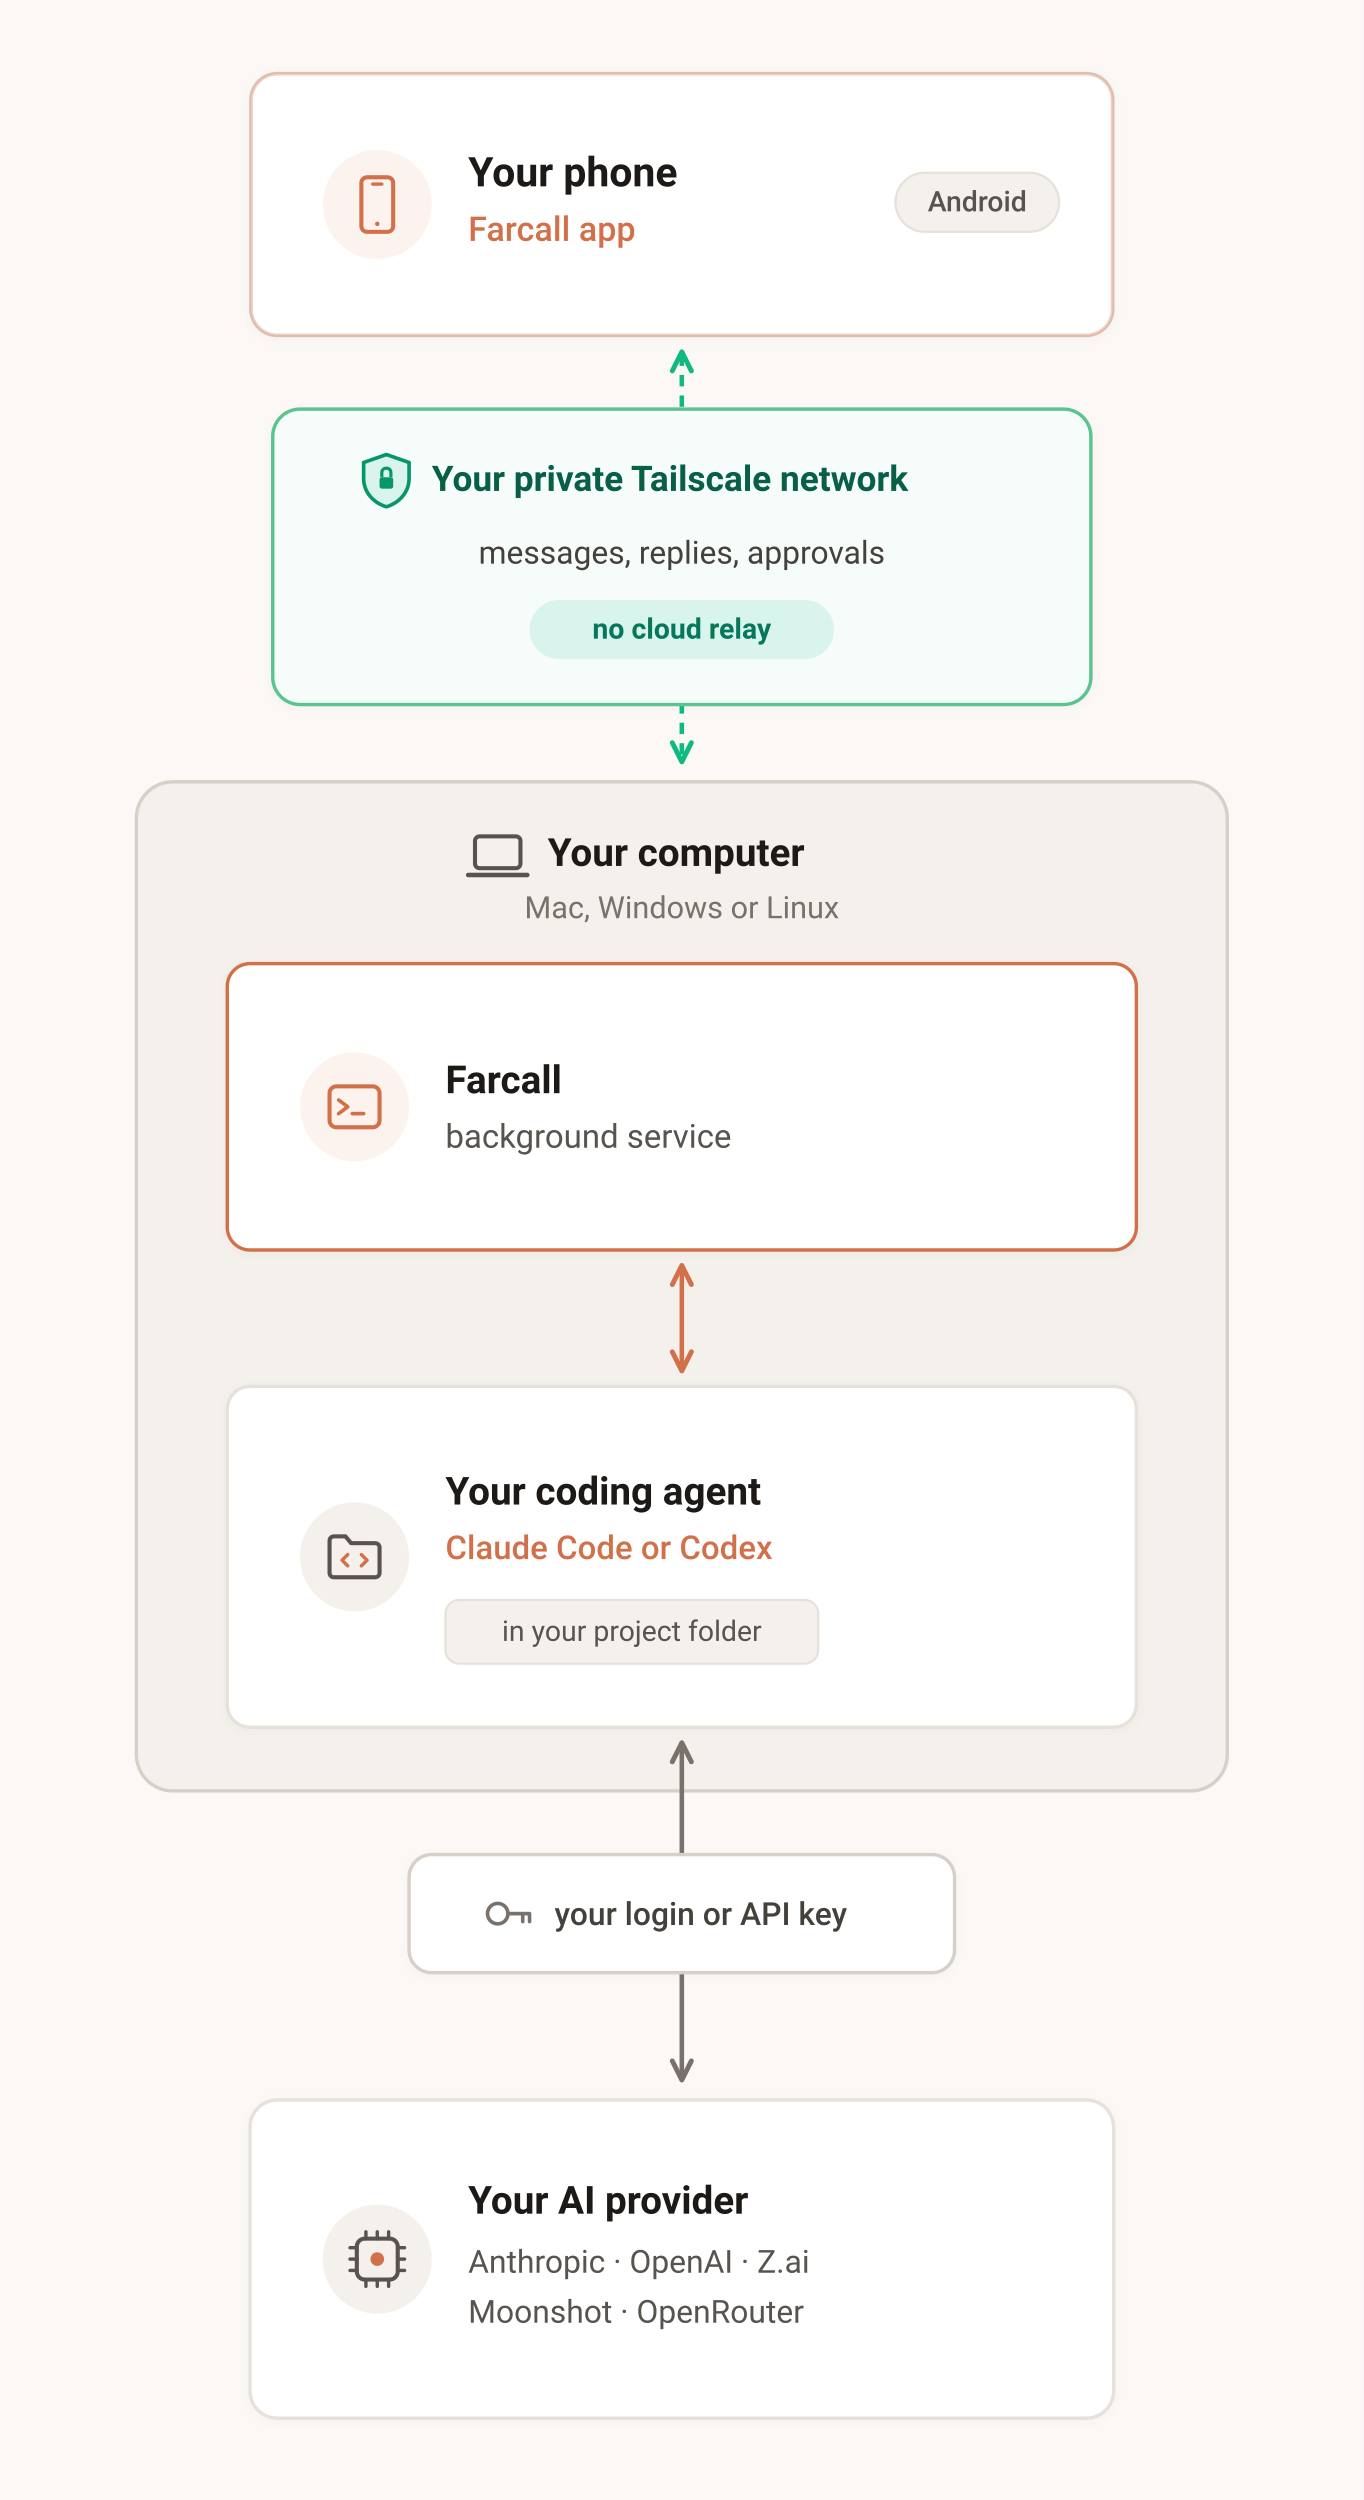
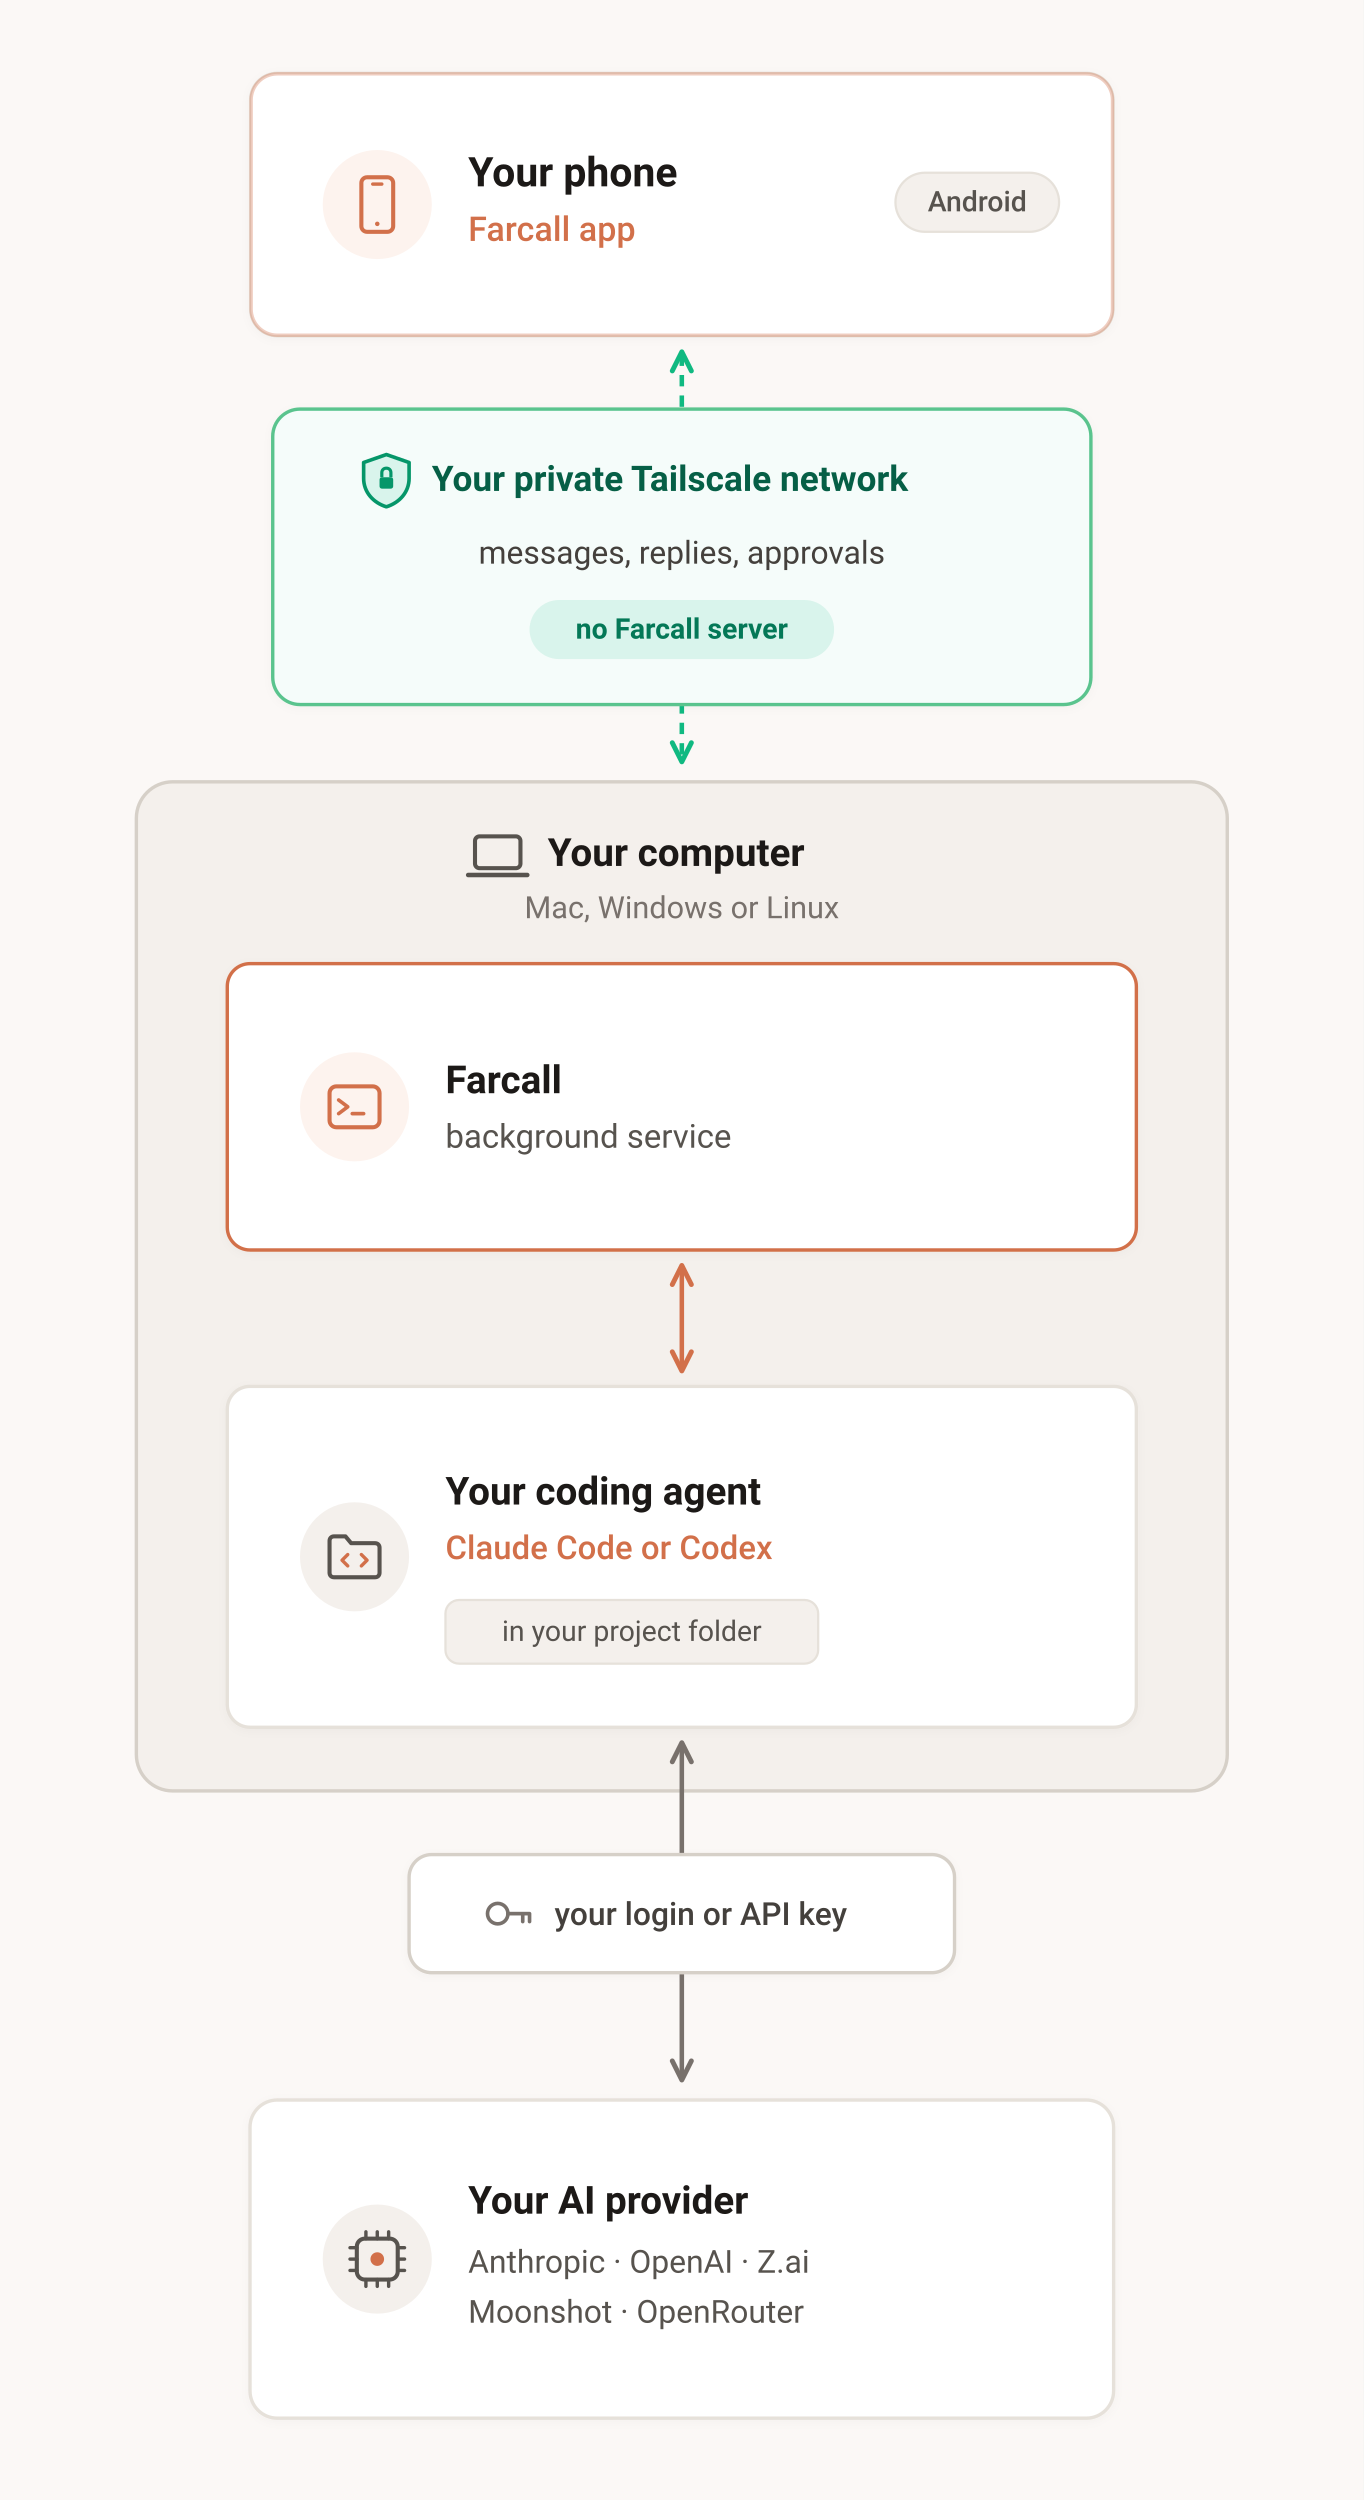
<svg xmlns="http://www.w3.org/2000/svg" viewBox="0 0 600 1100" width="100%" height="100%" font-family="system-ui, -apple-system, 'Segoe UI', Roboto, sans-serif">
  <defs>
    <filter id="shadow-tl" x="-8%" y="-8%" width="116%" height="116%">
      <feDropShadow dx="0" dy="4" stdDeviation="6" flood-color="#1C1917" flood-opacity="0.04" />
      <feDropShadow dx="0" dy="1" stdDeviation="2" flood-color="#1C1917" flood-opacity="0.03" />
    </filter>
    <marker id="arr-em-end-tl" viewBox="0 0 10 10" refX="7" refY="5" markerWidth="6" markerHeight="6" orient="auto">
      <path d="M 1 1.5 L 8 5 L 1 8.5" fill="none" stroke="#10B981" stroke-width="1.8" stroke-linecap="round" stroke-linejoin="round" />
    </marker>
    <marker id="arr-em-start-tl" viewBox="0 0 10 10" refX="3" refY="5" markerWidth="6" markerHeight="6" orient="auto">
      <path d="M 9 1.5 L 2 5 L 9 8.5" fill="none" stroke="#10B981" stroke-width="1.8" stroke-linecap="round" stroke-linejoin="round" />
    </marker>
    <marker id="arr-tc-end-tl" viewBox="0 0 10 10" refX="7" refY="5" markerWidth="6" markerHeight="6" orient="auto">
      <path d="M 1 1.5 L 8 5 L 1 8.5" fill="none" stroke="#D2704A" stroke-width="1.8" stroke-linecap="round" stroke-linejoin="round" />
    </marker>
    <marker id="arr-tc-start-tl" viewBox="0 0 10 10" refX="3" refY="5" markerWidth="6" markerHeight="6" orient="auto">
      <path d="M 9 1.5 L 2 5 L 9 8.5" fill="none" stroke="#D2704A" stroke-width="1.8" stroke-linecap="round" stroke-linejoin="round" />
    </marker>
    <marker id="arr-st-end-tl" viewBox="0 0 10 10" refX="7" refY="5" markerWidth="6" markerHeight="6" orient="auto">
      <path d="M 1 1.5 L 8 5 L 1 8.5" fill="none" stroke="#78716C" stroke-width="1.8" stroke-linecap="round" stroke-linejoin="round" />
    </marker>
    <marker id="arr-st-start-tl" viewBox="0 0 10 10" refX="3" refY="5" markerWidth="6" markerHeight="6" orient="auto">
      <path d="M 9 1.5 L 2 5 L 9 8.5" fill="none" stroke="#78716C" stroke-width="1.8" stroke-linecap="round" stroke-linejoin="round" />
    </marker>
  </defs>
  <rect width="600" height="1100" fill="#FBF8F6" />
  <g filter="url(#shadow-tl)">
    <rect x="110" y="32" width="380" height="116" rx="12" fill="#FFFFFF" stroke="#E6E1DA" stroke-width="1" />
    <rect x="110.5" y="32.5" width="379" height="115" rx="11.5" fill="none" stroke="#D2704A" stroke-width="1.5" stroke-opacity="0.35" />
  </g>
  <g transform="translate(142, 66)">
    <circle cx="24" cy="24" r="24" fill="#FDF3EE" />
    <rect x="17" y="12" width="14" height="24" rx="2.5" fill="none" stroke="#D2704A" stroke-width="1.8" />
    <line x1="22" y1="15" x2="26" y2="15" stroke="#D2704A" stroke-width="1.5" stroke-linecap="round" />
    <circle cx="24" cy="32.5" r="1" fill="#D2704A" />
  </g>
  <text x="206" y="82" font-size="18" font-weight="600" fill="#1C1917">Your phone</text>
  <text x="206" y="106" font-size="15" font-weight="500" fill="#D2704A">Farcall app</text>
  <rect x="394" y="76" width="72" height="26" rx="13" fill="#F4F0EC" stroke="#E6E1DA" stroke-width="1" />
  <text x="430" y="93" text-anchor="middle" font-size="12.5" font-weight="500" fill="#57534E">Android</text>
  <line x1="300" y1="156" x2="300" y2="334" stroke="#10B981" stroke-width="2" stroke-dasharray="5 4" marker-start="url(#arr-em-start-tl)" marker-end="url(#arr-em-end-tl)" />
  <g filter="url(#shadow-tl)">
    <rect x="120" y="180" width="360" height="130" rx="12" fill="#FFFFFF" stroke="#5CC48E" stroke-width="1.5" />
    <rect x="120" y="180" width="360" height="130" rx="12" fill="#10B981" fill-opacity="0.04" />
  </g>
  <g transform="translate(158, 198)">
    <path d="M 12 2 L 22 5.5 L 22 12.5 C 22 18.5 17.8 23.2 12 25 C 6.2 23.2 2 18.5 2 12.5 L 2 5.5 Z" fill="#10B981" fill-opacity="0.12" stroke="#059669" stroke-width="1.6" stroke-linejoin="round" />
    <rect x="9" y="12" width="6" height="5" rx="1" fill="#059669" />
    <path d="M 10 12 L 10 10 C 10 8.8 10.8 8 12 8 C 13.2 8 14 8.8 14 10 L 14 12" fill="none" stroke="#059669" stroke-width="1.4" />
    <text x="32" y="18" font-size="15.5" font-weight="600" fill="#065F46">Your private Tailscale network</text>
  </g>
  <text x="300" y="248" text-anchor="middle" font-size="14" fill="#44403C">messages, replies, approvals</text>
  <rect x="233" y="264" width="134" height="26" rx="13" fill="#10B981" fill-opacity="0.12" />
-   <text x="300" y="281" text-anchor="middle" font-size="12.5" font-weight="600" fill="#047857">no cloud relay</text>
+   <text x="300" y="281" text-anchor="middle" font-size="12.5" font-weight="600" fill="#047857">no Farcall server</text>
  <rect x="60" y="344" width="480" height="444" rx="16" fill="#F4F0EC" stroke="#D6D0C8" stroke-width="1.5" />
  <g transform="translate(205, 366)">
    <rect x="4" y="2" width="20" height="14" rx="2" fill="none" stroke="#57534E" stroke-width="1.8" />
    <path d="M 1 19 L 27 19" stroke="#57534E" stroke-width="2" stroke-linecap="round" />
    <text x="36" y="15" font-size="17" font-weight="600" fill="#1C1917">Your computer</text>
  </g>
  <text x="300" y="404" text-anchor="middle" font-size="13.5" fill="#78716C">Mac, Windows or Linux</text>
  <g filter="url(#shadow-tl)">
    <rect x="100" y="424" width="400" height="126" rx="10" fill="#FFFFFF" stroke="#D2704A" stroke-width="1.5" />
  </g>
  <g transform="translate(132, 463)">
    <circle cx="24" cy="24" r="24" fill="#FDF3EE" />
    <rect x="13" y="15" width="22" height="18" rx="3" fill="none" stroke="#D2704A" stroke-width="1.8" />
    <path d="M 17 21 L 21 24 L 17 27" fill="none" stroke="#D2704A" stroke-width="1.6" stroke-linecap="round" stroke-linejoin="round" />
    <line x1="23" y1="27" x2="28" y2="27" stroke="#D2704A" stroke-width="1.6" stroke-linecap="round" />
  </g>
  <text x="196" y="481" font-size="17" font-weight="600" fill="#1C1917">Farcall</text>
  <text x="196" y="505" font-size="14.5" fill="#57534E">background service</text>
  <line x1="300" y1="558" x2="300" y2="602" stroke="#D2704A" stroke-width="2" marker-start="url(#arr-tc-start-tl)" marker-end="url(#arr-tc-end-tl)" />
  <g filter="url(#shadow-tl)">
    <rect x="100" y="610" width="400" height="150" rx="10" fill="#FFFFFF" stroke="#E6E1DA" stroke-width="1.5" />
  </g>
  <g transform="translate(132, 661)">
    <circle cx="24" cy="24" r="24" fill="#F4F0EC" />
    <path d="M 13 17 C 13 15.8 13.8 15 15 15 L 20 15 L 22.5 18 L 33 18 C 34.2 18 35 18.8 35 20 L 35 31 C 35 32.2 34.2 33 33 33 L 15 33 C 13.8 33 13 32.2 13 31 Z" fill="none" stroke="#57534E" stroke-width="1.8" stroke-linejoin="round" />
    <path d="M 21 23 L 18.5 25.5 L 21 28 M 27 23 L 29.5 25.5 L 27 28" fill="none" stroke="#D2704A" stroke-width="1.5" stroke-linecap="round" stroke-linejoin="round" />
  </g>
  <text x="196" y="662" font-size="17" font-weight="600" fill="#1C1917">Your coding agent</text>
  <text x="196" y="686" font-size="14.5" font-weight="500" fill="#D2704A">Claude Code or Codex</text>
  <rect x="196" y="704" width="164" height="28" rx="6" fill="#F4F0EC" stroke="#E6E1DA" stroke-width="1" />
  <text x="278" y="722" text-anchor="middle" font-size="12.5" fill="#57534E">in your project folder</text>
  <line x1="300" y1="768" x2="300" y2="914" stroke="#78716C" stroke-width="2" marker-start="url(#arr-st-start-tl)" marker-end="url(#arr-st-end-tl)" />
  <g filter="url(#shadow-tl)">
    <rect x="180" y="816" width="240" height="52" rx="10" fill="#FFFFFF" stroke="#D6D0C8" stroke-width="1.5" />
  </g>
  <g transform="translate(212, 833)">
    <circle cx="7" cy="9" r="4.5" fill="none" stroke="#78716C" stroke-width="1.6" />
    <path d="M 11.5 9 L 21 9 M 18 9 L 18 12.5 M 21 9 L 21 12.5" fill="none" stroke="#78716C" stroke-width="1.6" stroke-linecap="round" />
    <text x="32" y="14" font-size="14" font-weight="500" fill="#44403C">your login or API key</text>
  </g>
  <g filter="url(#shadow-tl)">
    <rect x="110" y="924" width="380" height="140" rx="12" fill="#FFFFFF" stroke="#E6E1DA" stroke-width="1.5" />
  </g>
  <g transform="translate(142, 970)">
    <circle cx="24" cy="24" r="24" fill="#F4F0EC" />
    <rect x="15" y="15" width="18" height="18" rx="3.5" fill="none" stroke="#57534E" stroke-width="1.8" />
    <path d="M 19 12 L 19 15 M 24 12 L 24 15 M 29 12 L 29 15 M 19 33 L 19 36 M 24 33 L 24 36 M 29 33 L 29 36 M 12 19 L 15 19 M 12 24 L 15 24 M 12 29 L 15 29 M 33 19 L 36 19 M 33 24 L 36 24 M 33 29 L 36 29" stroke="#57534E" stroke-width="1.5" stroke-linecap="round" />
    <circle cx="24" cy="24" r="3" fill="#D2704A" />
  </g>
  <text x="206" y="974" font-size="17" font-weight="600" fill="#1C1917">Your AI provider</text>
  <text x="206" y="1000" font-size="14" fill="#57534E">Anthropic · OpenAI · Z.ai</text>
  <text x="206" y="1022" font-size="14" fill="#57534E">Moonshot · OpenRouter</text>
</svg>
